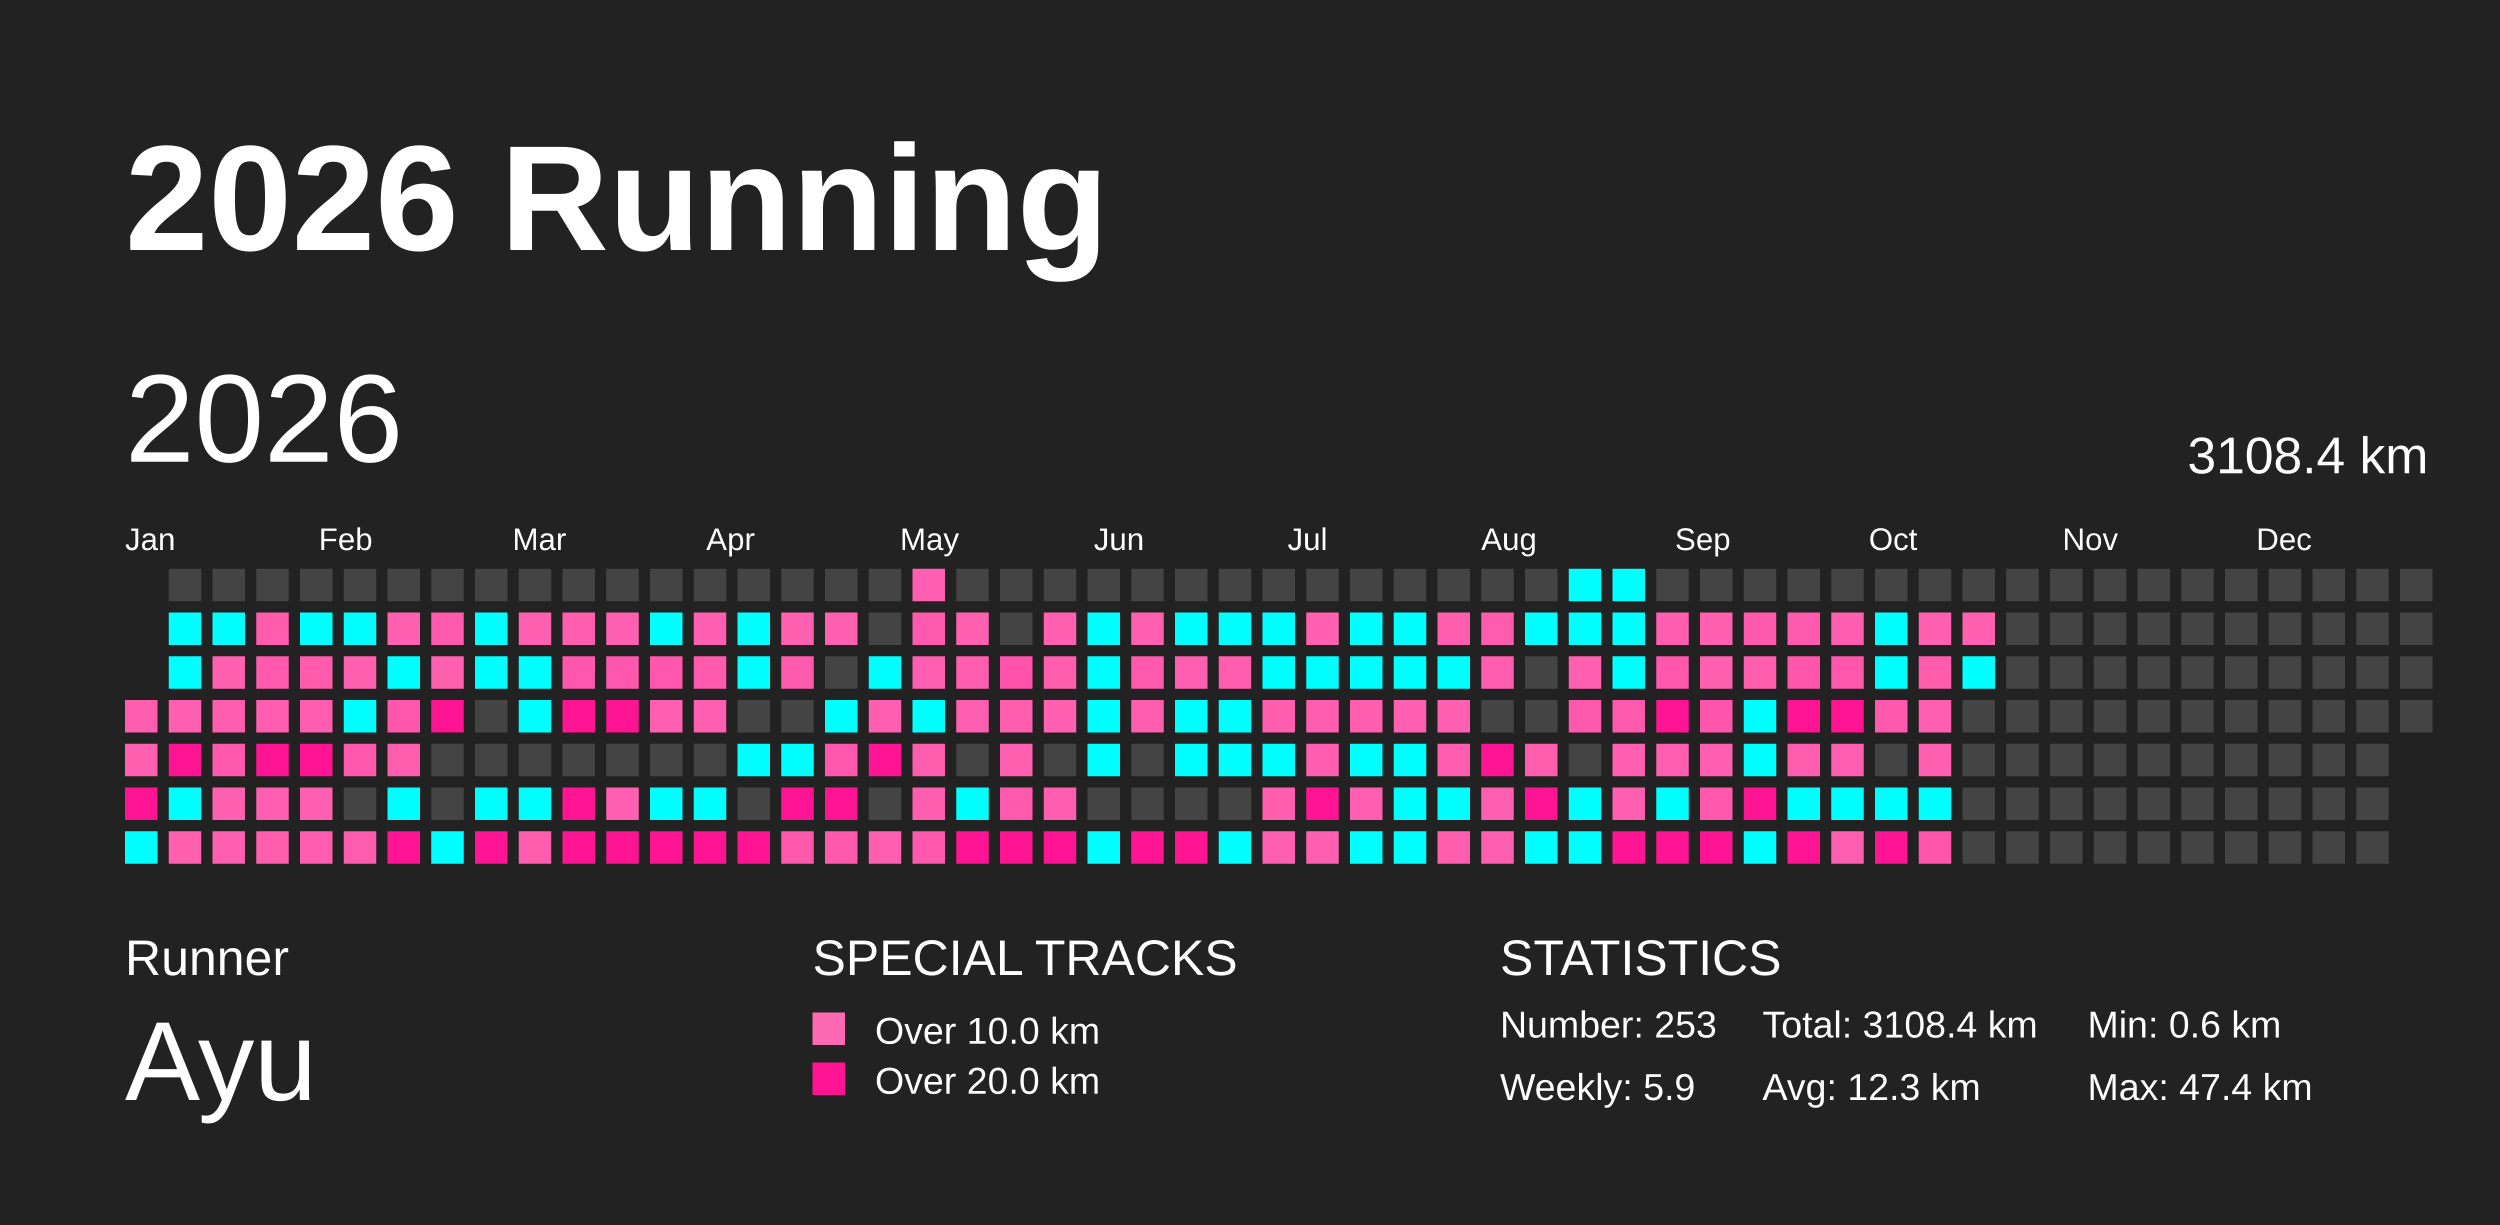
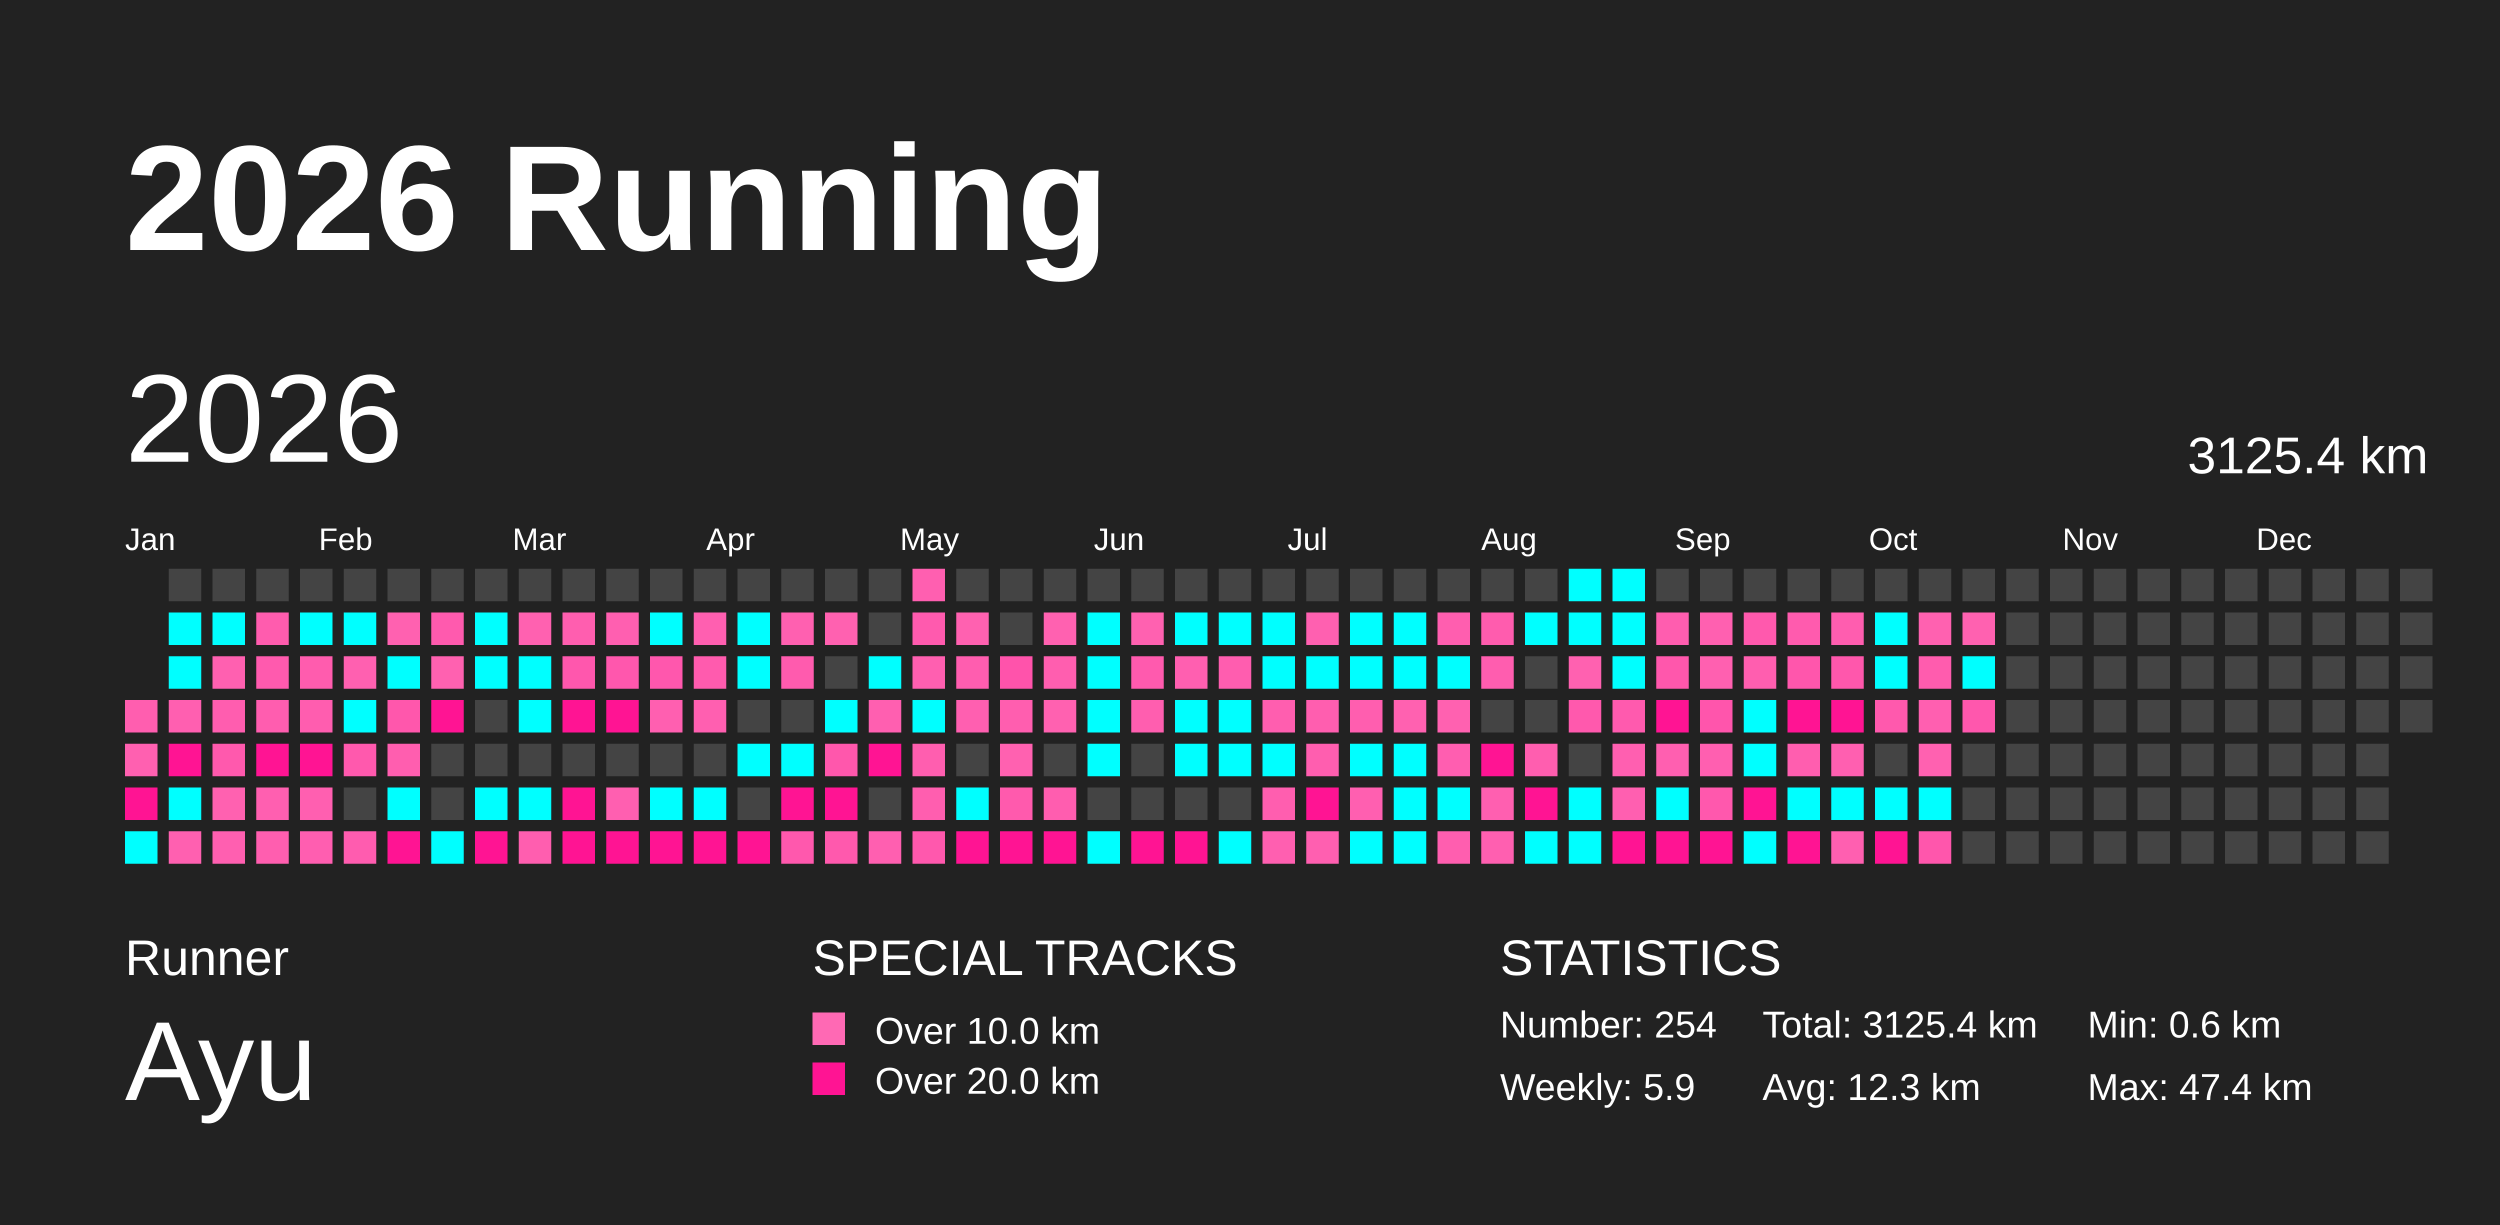
<svg xmlns="http://www.w3.org/2000/svg" baseProfile="full" height="98mm" version="1.1" viewBox="0,0,200,98" width="200mm">
  <defs>
    <pattern height="2" id="indoor-stripe" patternUnits="userSpaceOnUse" width="2">
      <line stroke="white" stroke-opacity="0.45" stroke-width="0.5" x1="0" x2="2" y1="2" y2="0" />
    </pattern>
  </defs>
  <rect fill="#222222" height="98" width="200" x="0" y="0" />
  <text fill="#FFFFFF" style="font-size:12px; font-family:Arial; font-weight:bold;" x="10" y="20">2026 Running</text>
  <text fill="#FFFFFF" style="font-size:4px; font-family:Arial" x="10" y="78">Runner</text>
  <text fill="#FFFFFF" style="font-size:9px; font-family:Arial" x="10" y="88">Ayu</text>
  <text fill="#FFFFFF" style="font-size:4px; font-family:Arial" x="65" y="78">SPECIAL TRACKS</text>
  <rect fill="#ff69b4" height="2.6" width="2.6" x="65" y="81" />
  <text fill="#FFFFFF" style="font-size:3px; font-family:Arial" x="70" y="83.5">Over 10.0 km</text>
  <rect fill="#ff1493" height="2.6" width="2.6" x="65" y="85" />
  <text fill="#FFFFFF" style="font-size:3px; font-family:Arial" x="70" y="87.5">Over 20.0 km</text>
  <text fill="#FFFFFF" style="font-size:4px; font-family:Arial" x="120" y="78">STATISTICS</text>
-   <text fill="#FFFFFF" style="font-size:3px; font-family:Arial" x="120" y="83">Number: 253</text>
+   <text fill="#FFFFFF" style="font-size:3px; font-family:Arial" x="120" y="83">Number: 254</text>
  <text fill="#FFFFFF" style="font-size:3px; font-family:Arial" x="120" y="88">Weekly: 5.9</text>
-   <text fill="#FFFFFF" style="font-size:3px; font-family:Arial" x="141" y="83">Total: 3108.4 km</text>
+   <text fill="#FFFFFF" style="font-size:3px; font-family:Arial" x="141" y="83">Total: 3125.4 km</text>
  <text fill="#FFFFFF" style="font-size:3px; font-family:Arial" x="141" y="88">Avg: 12.3 km</text>
  <text fill="#FFFFFF" style="font-size:3px; font-family:Arial" x="167" y="83">Min: 0.6 km</text>
  <text fill="#FFFFFF" style="font-size:3px; font-family:Arial" x="167" y="88">Max: 47.4 km</text>
  <text dominant-baseline="hanging" fill="#FFFFFF" style="font-size:10.0px; font-family:Arial;" x="10" y="30">2026</text>
-   <text dominant-baseline="hanging" fill="#FFFFFF" style="font-size:4.125px; font-family:Arial;" x="175" y="35">3108.4 km</text>
+   <text dominant-baseline="hanging" fill="#FFFFFF" style="font-size:4.125px; font-family:Arial;" x="175" y="35">3125.4 km</text>
  <text fill="#FFFFFF" style="font-size:2.5px; font-family:Arial" x="10.0" y="44">Jan</text>
  <text fill="#FFFFFF" style="font-size:2.5px; font-family:Arial" x="25.5" y="44">Feb</text>
  <text fill="#FFFFFF" style="font-size:2.5px; font-family:Arial" x="41.0" y="44">Mar</text>
  <text fill="#FFFFFF" style="font-size:2.5px; font-family:Arial" x="56.5" y="44">Apr</text>
  <text fill="#FFFFFF" style="font-size:2.5px; font-family:Arial" x="72.0" y="44">May</text>
  <text fill="#FFFFFF" style="font-size:2.5px; font-family:Arial" x="87.5" y="44">Jun</text>
  <text fill="#FFFFFF" style="font-size:2.5px; font-family:Arial" x="103.0" y="44">Jul</text>
  <text fill="#FFFFFF" style="font-size:2.5px; font-family:Arial" x="118.5" y="44">Aug</text>
  <text fill="#FFFFFF" style="font-size:2.5px; font-family:Arial" x="134.0" y="44">Sep</text>
  <text fill="#FFFFFF" style="font-size:2.5px; font-family:Arial" x="149.5" y="44">Oct</text>
  <text fill="#FFFFFF" style="font-size:2.5px; font-family:Arial" x="165.0" y="44">Nov</text>
  <text fill="#FFFFFF" style="font-size:2.5px; font-family:Arial" x="180.5" y="44">Dec</text>
  <rect fill="#ff5eaf" height="2.6" width="2.6" x="10.0" y="56.0" />
  <rect fill="#ff60b0" height="2.6" width="2.6" x="10.0" y="59.5" />
  <rect fill="#ff1493" height="2.6" width="2.6" x="10.0" y="63.0" />
  <rect fill="#00ffff" height="2.6" width="2.6" x="10.0" y="66.5" />
  <rect fill="#444444" height="2.6" width="2.6" x="13.5" y="45.5" />
  <rect fill="#00ffff" height="2.6" width="2.6" x="13.5" y="49.0" />
  <rect fill="#00ffff" height="2.6" width="2.6" x="13.5" y="52.5" />
  <rect fill="#ff5fb0" height="2.6" width="2.6" x="13.5" y="56.0" />
  <rect fill="#ff1493" height="2.6" width="2.6" x="13.5" y="59.5" />
  <rect fill="#00ffff" height="2.6" width="2.6" x="13.5" y="63.0" />
  <rect fill="#ff60b0" height="2.6" width="2.6" x="13.5" y="66.5" />
  <rect fill="#444444" height="2.6" width="2.6" x="17.0" y="45.5" />
  <rect fill="#00ffff" height="2.6" width="2.6" x="17.0" y="49.0" />
  <rect fill="#ff60b0" height="2.6" width="2.6" x="17.0" y="52.5" />
  <rect fill="#ff5daf" height="2.6" width="2.6" x="17.0" y="56.0" />
  <rect fill="#ff59ad" height="2.6" width="2.6" x="17.0" y="59.5" />
  <rect fill="#ff61b0" height="2.6" width="2.6" x="17.0" y="63.0" />
  <rect fill="#ff5fb0" height="2.6" width="2.6" x="17.0" y="66.5" />
  <rect fill="#444444" height="2.6" width="2.6" x="20.5" y="45.5" />
  <rect fill="#ff5cae" height="2.6" width="2.6" x="20.5" y="49.0" />
  <rect fill="#ff5aae" height="2.6" width="2.6" x="20.5" y="52.5" />
  <rect fill="#ff5daf" height="2.6" width="2.6" x="20.5" y="56.0" />
  <rect fill="#ff1493" height="2.6" width="2.6" x="20.5" y="59.5" />
  <rect fill="#ff5fb0" height="2.6" width="2.6" x="20.5" y="63.0" />
  <rect fill="#ff5eaf" height="2.6" width="2.6" x="20.5" y="66.5" />
  <rect fill="#444444" height="2.6" width="2.6" x="24.0" y="45.5" />
  <rect fill="#00ffff" height="2.6" width="2.6" x="24.0" y="49.0" />
  <rect fill="#ff5cae" height="2.6" width="2.6" x="24.0" y="52.5" />
  <rect fill="#ff5daf" height="2.6" width="2.6" x="24.0" y="56.0" />
  <rect fill="#ff1493" height="2.6" width="2.6" x="24.0" y="59.5" />
  <rect fill="#ff5fb0" height="2.6" width="2.6" x="24.0" y="63.0" />
  <rect fill="#ff5eb0" height="2.6" width="2.6" x="24.0" y="66.5" />
  <rect fill="#444444" height="2.6" width="2.6" x="27.5" y="45.5" />
  <rect fill="#00ffff" height="2.6" width="2.6" x="27.5" y="49.0" />
  <rect fill="#ff60b0" height="2.6" width="2.6" x="27.5" y="52.5" />
  <rect fill="#00ffff" height="2.6" width="2.6" x="27.5" y="56.0" />
  <rect fill="#ff59ad" height="2.6" width="2.6" x="27.5" y="59.5" />
  <rect fill="#444444" height="2.6" width="2.6" x="27.5" y="63.0" />
  <rect fill="#ff5caf" height="2.6" width="2.6" x="27.5" y="66.5" />
  <rect fill="#444444" height="2.6" width="2.6" x="31.0" y="45.5" />
  <rect fill="#ff61b0" height="2.6" width="2.6" x="31.0" y="49.0" />
  <rect fill="#00ffff" height="2.6" width="2.6" x="31.0" y="52.5" />
  <rect fill="#ff57ac" height="2.6" width="2.6" x="31.0" y="56.0" />
  <rect fill="#ff5eaf" height="2.6" width="2.6" x="31.0" y="59.5" />
  <rect fill="#00ffff" height="2.6" width="2.6" x="31.0" y="63.0" />
  <rect fill="#ff1493" height="2.6" width="2.6" x="31.0" y="66.5" />
  <rect fill="#444444" height="2.6" width="2.6" x="34.5" y="45.5" />
  <rect fill="#ff5aae" height="2.6" width="2.6" x="34.5" y="49.0" />
  <rect fill="#ff61b0" height="2.6" width="2.6" x="34.5" y="52.5" />
  <rect fill="#ff1493" height="2.6" width="2.6" x="34.5" y="56.0" />
  <rect fill="#444444" height="2.6" width="2.6" x="34.5" y="59.5" />
  <rect fill="#444444" height="2.6" width="2.6" x="34.5" y="63.0" />
  <rect fill="#00ffff" height="2.6" width="2.6" x="34.5" y="66.5" />
  <rect fill="#444444" height="2.6" width="2.6" x="38.0" y="45.5" />
  <rect fill="#00ffff" height="2.6" width="2.6" x="38.0" y="49.0" />
  <rect fill="#00ffff" height="2.6" width="2.6" x="38.0" y="52.5" />
  <rect fill="#444444" height="2.6" width="2.6" x="38.0" y="56.0" />
  <rect fill="#444444" height="2.6" width="2.6" x="38.0" y="59.5" />
  <rect fill="#00ffff" height="2.6" width="2.6" x="38.0" y="63.0" />
  <rect fill="#ff1493" height="2.6" width="2.6" x="38.0" y="66.5" />
  <rect fill="#444444" height="2.6" width="2.6" x="41.5" y="45.5" />
  <rect fill="#ff61b0" height="2.6" width="2.6" x="41.5" y="49.0" />
  <rect fill="#00ffff" height="2.6" width="2.6" x="41.5" y="52.5" />
  <rect fill="#00ffff" height="2.6" width="2.6" x="41.5" y="56.0" />
  <rect fill="#444444" height="2.6" width="2.6" x="41.5" y="59.5" />
  <rect fill="#00ffff" height="2.6" width="2.6" x="41.5" y="63.0" />
  <rect fill="#ff5eaf" height="2.6" width="2.6" x="41.5" y="66.5" />
  <rect fill="#444444" height="2.6" width="2.6" x="45.0" y="45.5" />
  <rect fill="#ff5eaf" height="2.6" width="2.6" x="45.0" y="49.0" />
  <rect fill="#ff57ad" height="2.6" width="2.6" x="45.0" y="52.5" />
  <rect fill="#ff1493" height="2.6" width="2.6" x="45.0" y="56.0" />
  <rect fill="#444444" height="2.6" width="2.6" x="45.0" y="59.5" />
  <rect fill="#ff1493" height="2.6" width="2.6" x="45.0" y="63.0" />
  <rect fill="#ff1493" height="2.6" width="2.6" x="45.0" y="66.5" />
  <rect fill="#444444" height="2.6" width="2.6" x="48.5" y="45.5" />
  <rect fill="#ff5fb0" height="2.6" width="2.6" x="48.5" y="49.0" />
  <rect fill="#ff57ad" height="2.6" width="2.6" x="48.5" y="52.5" />
  <rect fill="#ff1493" height="2.6" width="2.6" x="48.5" y="56.0" />
  <rect fill="#444444" height="2.6" width="2.6" x="48.5" y="59.5" />
  <rect fill="#ff5fb0" height="2.6" width="2.6" x="48.5" y="63.0" />
  <rect fill="#ff1493" height="2.6" width="2.6" x="48.5" y="66.5" />
  <rect fill="#444444" height="2.6" width="2.6" x="52.0" y="45.5" />
  <rect fill="#00ffff" height="2.6" width="2.6" x="52.0" y="49.0" />
  <rect fill="#ff57ad" height="2.6" width="2.6" x="52.0" y="52.5" />
  <rect fill="#ff5fb0" height="2.6" width="2.6" x="52.0" y="56.0" />
  <rect fill="#444444" height="2.6" width="2.6" x="52.0" y="59.5" />
  <rect fill="#00ffff" height="2.6" width="2.6" x="52.0" y="63.0" />
  <rect fill="#ff1493" height="2.6" width="2.6" x="52.0" y="66.5" />
  <rect fill="#444444" height="2.6" width="2.6" x="55.5" y="45.5" />
  <rect fill="#ff5fb0" height="2.6" width="2.6" x="55.5" y="49.0" />
  <rect fill="#ff5bae" height="2.6" width="2.6" x="55.5" y="52.5" />
  <rect fill="#ff5fb0" height="2.6" width="2.6" x="55.5" y="56.0" />
  <rect fill="#444444" height="2.6" width="2.6" x="55.5" y="59.5" />
  <rect fill="#00ffff" height="2.6" width="2.6" x="55.5" y="63.0" />
  <rect fill="#ff1493" height="2.6" width="2.6" x="55.5" y="66.5" />
  <rect fill="#444444" height="2.6" width="2.6" x="59.0" y="45.5" />
  <rect fill="#00ffff" height="2.6" width="2.6" x="59.0" y="49.0" />
  <rect fill="#00ffff" height="2.6" width="2.6" x="59.0" y="52.5" />
  <rect fill="#444444" height="2.6" width="2.6" x="59.0" y="56.0" />
  <rect fill="#00ffff" height="2.6" width="2.6" x="59.0" y="59.5" />
  <rect fill="#444444" height="2.6" width="2.6" x="59.0" y="63.0" />
  <rect fill="#ff1493" height="2.6" width="2.6" x="59.0" y="66.5" />
  <rect fill="#444444" height="2.6" width="2.6" x="62.5" y="45.5" />
  <rect fill="#ff60b0" height="2.6" width="2.6" x="62.5" y="49.0" />
  <rect fill="#ff5bae" height="2.6" width="2.6" x="62.5" y="52.5" />
  <rect fill="#444444" height="2.6" width="2.6" x="62.5" y="56.0" />
  <rect fill="#00ffff" height="2.6" width="2.6" x="62.5" y="59.5" />
  <rect fill="#ff1493" height="2.6" width="2.6" x="62.5" y="63.0" />
  <rect fill="#ff58ad" height="2.6" width="2.6" x="62.5" y="66.5" />
  <rect fill="#444444" height="2.6" width="2.6" x="66.0" y="45.5" />
  <rect fill="#ff61b0" height="2.6" width="2.6" x="66.0" y="49.0" />
  <rect fill="#444444" height="2.6" width="2.6" x="66.0" y="52.5" />
  <rect fill="#00ffff" height="2.6" width="2.6" x="66.0" y="56.0" />
  <rect fill="#ff57ac" height="2.6" width="2.6" x="66.0" y="59.5" />
  <rect fill="#ff1493" height="2.6" width="2.6" x="66.0" y="63.0" />
  <rect fill="#ff59ad" height="2.6" width="2.6" x="66.0" y="66.5" />
  <rect fill="#444444" height="2.6" width="2.6" x="69.5" y="45.5" />
  <rect fill="#444444" height="2.6" width="2.6" x="69.5" y="49.0" />
  <rect fill="#00ffff" height="2.6" width="2.6" x="69.5" y="52.5" />
  <rect fill="#ff5fb0" height="2.6" width="2.6" x="69.5" y="56.0" />
  <rect fill="#ff1493" height="2.6" width="2.6" x="69.5" y="59.5" />
  <rect fill="#444444" height="2.6" width="2.6" x="69.5" y="63.0" />
  <rect fill="#ff5fb0" height="2.6" width="2.6" x="69.5" y="66.5" />
  <rect fill="#ff5fb0" height="2.6" width="2.6" x="73.0" y="45.5" />
  <rect fill="#ff5aae" height="2.6" width="2.6" x="73.0" y="49.0" />
  <rect fill="#ff5fb0" height="2.6" width="2.6" x="73.0" y="52.5" />
  <rect fill="#00ffff" height="2.6" width="2.6" x="73.0" y="56.0" />
  <rect fill="#ff5eaf" height="2.6" width="2.6" x="73.0" y="59.5" />
  <rect fill="#ff5eaf" height="2.6" width="2.6" x="73.0" y="63.0" />
  <rect fill="#ff58ad" height="2.6" width="2.6" x="73.0" y="66.5" />
  <rect fill="#444444" height="2.6" width="2.6" x="76.5" y="45.5" />
  <rect fill="#ff61b0" height="2.6" width="2.6" x="76.5" y="49.0" />
  <rect fill="#ff5daf" height="2.6" width="2.6" x="76.5" y="52.5" />
  <rect fill="#ff5fb0" height="2.6" width="2.6" x="76.5" y="56.0" />
  <rect fill="#444444" height="2.6" width="2.6" x="76.5" y="59.5" />
  <rect fill="#00ffff" height="2.6" width="2.6" x="76.5" y="63.0" />
  <rect fill="#ff1493" height="2.6" width="2.6" x="76.5" y="66.5" />
  <rect fill="#444444" height="2.6" width="2.6" x="80.0" y="45.5" />
  <rect fill="#444444" height="2.6" width="2.6" x="80.0" y="49.0" />
  <rect fill="#ff53ab" height="2.6" width="2.6" x="80.0" y="52.5" />
  <rect fill="#ff5eaf" height="2.6" width="2.6" x="80.0" y="56.0" />
  <rect fill="#ff61b0" height="2.6" width="2.6" x="80.0" y="59.5" />
  <rect fill="#ff5aad" height="2.6" width="2.6" x="80.0" y="63.0" />
  <rect fill="#ff1493" height="2.6" width="2.6" x="80.0" y="66.5" />
  <rect fill="#444444" height="2.6" width="2.6" x="83.5" y="45.5" />
  <rect fill="#ff61b0" height="2.6" width="2.6" x="83.5" y="49.0" />
  <rect fill="#ff5eaf" height="2.6" width="2.6" x="83.5" y="52.5" />
  <rect fill="#ff61b0" height="2.6" width="2.6" x="83.5" y="56.0" />
  <rect fill="#444444" height="2.6" width="2.6" x="83.5" y="59.5" />
  <rect fill="#ff5daf" height="2.6" width="2.6" x="83.5" y="63.0" />
  <rect fill="#ff1493" height="2.6" width="2.6" x="83.5" y="66.5" />
  <rect fill="#444444" height="2.6" width="2.6" x="87.0" y="45.5" />
  <rect fill="#00ffff" height="2.6" width="2.6" x="87.0" y="49.0" />
  <rect fill="#00ffff" height="2.6" width="2.6" x="87.0" y="52.5" />
  <rect fill="#00ffff" height="2.6" width="2.6" x="87.0" y="56.0" />
  <rect fill="#00ffff" height="2.6" width="2.6" x="87.0" y="59.5" />
  <rect fill="#444444" height="2.6" width="2.6" x="87.0" y="63.0" />
  <rect fill="#00ffff" height="2.6" width="2.6" x="87.0" y="66.5" />
  <rect fill="#444444" height="2.6" width="2.6" x="90.5" y="45.5" />
  <rect fill="#ff61b0" height="2.6" width="2.6" x="90.5" y="49.0" />
  <rect fill="#ff5aae" height="2.6" width="2.6" x="90.5" y="52.5" />
  <rect fill="#ff5eaf" height="2.6" width="2.6" x="90.5" y="56.0" />
  <rect fill="#444444" height="2.6" width="2.6" x="90.5" y="59.5" />
  <rect fill="#444444" height="2.6" width="2.6" x="90.5" y="63.0" />
  <rect fill="#ff1493" height="2.6" width="2.6" x="90.5" y="66.5" />
  <rect fill="#444444" height="2.6" width="2.6" x="94.0" y="45.5" />
  <rect fill="#00ffff" height="2.6" width="2.6" x="94.0" y="49.0" />
  <rect fill="#ff5fb0" height="2.6" width="2.6" x="94.0" y="52.5" />
  <rect fill="#00ffff" height="2.6" width="2.6" x="94.0" y="56.0" />
  <rect fill="#00ffff" height="2.6" width="2.6" x="94.0" y="59.5" />
  <rect fill="#444444" height="2.6" width="2.6" x="94.0" y="63.0" />
  <rect fill="#ff1493" height="2.6" width="2.6" x="94.0" y="66.5" />
  <rect fill="#444444" height="2.6" width="2.6" x="97.5" y="45.5" />
  <rect fill="#00ffff" height="2.6" width="2.6" x="97.5" y="49.0" />
  <rect fill="#ff5daf" height="2.6" width="2.6" x="97.5" y="52.5" />
  <rect fill="#00ffff" height="2.6" width="2.6" x="97.5" y="56.0" />
  <rect fill="#00ffff" height="2.6" width="2.6" x="97.5" y="59.5" />
  <rect fill="#444444" height="2.6" width="2.6" x="97.5" y="63.0" />
  <rect fill="#00ffff" height="2.6" width="2.6" x="97.5" y="66.5" />
  <rect fill="#444444" height="2.6" width="2.6" x="101.0" y="45.5" />
  <rect fill="#00ffff" height="2.6" width="2.6" x="101.0" y="49.0" />
  <rect fill="#00ffff" height="2.6" width="2.6" x="101.0" y="52.5" />
  <rect fill="#ff5eaf" height="2.6" width="2.6" x="101.0" y="56.0" />
  <rect fill="#00ffff" height="2.6" width="2.6" x="101.0" y="59.5" />
  <rect fill="#ff5eaf" height="2.6" width="2.6" x="101.0" y="63.0" />
  <rect fill="#ff5fb0" height="2.6" width="2.6" x="101.0" y="66.5" />
  <rect fill="#444444" height="2.6" width="2.6" x="104.5" y="45.5" />
  <rect fill="#ff60b0" height="2.6" width="2.6" x="104.5" y="49.0" />
  <rect fill="#00ffff" height="2.6" width="2.6" x="104.5" y="52.5" />
  <rect fill="#ff5eaf" height="2.6" width="2.6" x="104.5" y="56.0" />
  <rect fill="#ff5eaf" height="2.6" width="2.6" x="104.5" y="59.5" />
  <rect fill="#ff1493" height="2.6" width="2.6" x="104.5" y="63.0" />
  <rect fill="#ff5fb0" height="2.6" width="2.6" x="104.5" y="66.5" />
  <rect fill="#444444" height="2.6" width="2.6" x="108.0" y="45.5" />
  <rect fill="#00ffff" height="2.6" width="2.6" x="108.0" y="49.0" />
  <rect fill="#00ffff" height="2.6" width="2.6" x="108.0" y="52.5" />
  <rect fill="#ff5eaf" height="2.6" width="2.6" x="108.0" y="56.0" />
  <rect fill="#00ffff" height="2.6" width="2.6" x="108.0" y="59.5" />
  <rect fill="#ff5fb0" height="2.6" width="2.6" x="108.0" y="63.0" />
  <rect fill="#00ffff" height="2.6" width="2.6" x="108.0" y="66.5" />
  <rect fill="#444444" height="2.6" width="2.6" x="111.5" y="45.5" />
  <rect fill="#00ffff" height="2.6" width="2.6" x="111.5" y="49.0" />
  <rect fill="#00ffff" height="2.6" width="2.6" x="111.5" y="52.5" />
  <rect fill="#ff61b0" height="2.6" width="2.6" x="111.5" y="56.0" />
  <rect fill="#00ffff" height="2.6" width="2.6" x="111.5" y="59.5" />
  <rect fill="#00ffff" height="2.6" width="2.6" x="111.5" y="63.0" />
  <rect fill="#00ffff" height="2.6" width="2.6" x="111.5" y="66.5" />
  <rect fill="#444444" height="2.6" width="2.6" x="115.0" y="45.5" />
  <rect fill="#ff5eaf" height="2.6" width="2.6" x="115.0" y="49.0" />
  <rect fill="#00ffff" height="2.6" width="2.6" x="115.0" y="52.5" />
  <rect fill="#ff61b0" height="2.6" width="2.6" x="115.0" y="56.0" />
  <rect fill="#ff5eb0" height="2.6" width="2.6" x="115.0" y="59.5" />
  <rect fill="#00ffff" height="2.6" width="2.6" x="115.0" y="63.0" />
  <rect fill="#ff5eaf" height="2.6" width="2.6" x="115.0" y="66.5" />
  <rect fill="#444444" height="2.6" width="2.6" x="118.5" y="45.5" />
  <rect fill="#ff5cae" height="2.6" width="2.6" x="118.5" y="49.0" />
  <rect fill="#ff5daf" height="2.6" width="2.6" x="118.5" y="52.5" />
  <rect fill="#444444" height="2.6" width="2.6" x="118.5" y="56.0" />
  <rect fill="#ff1493" height="2.6" width="2.6" x="118.5" y="59.5" />
  <rect fill="#ff5fb0" height="2.6" width="2.6" x="118.5" y="63.0" />
  <rect fill="#ff5fb0" height="2.6" width="2.6" x="118.5" y="66.5" />
  <rect fill="#444444" height="2.6" width="2.6" x="122.0" y="45.5" />
  <rect fill="#00ffff" height="2.6" width="2.6" x="122.0" y="49.0" />
  <rect fill="#444444" height="2.6" width="2.6" x="122.0" y="52.5" />
  <rect fill="#444444" height="2.6" width="2.6" x="122.0" y="56.0" />
  <rect fill="#ff5eaf" height="2.6" width="2.6" x="122.0" y="59.5" />
  <rect fill="#ff1493" height="2.6" width="2.6" x="122.0" y="63.0" />
  <rect fill="#00ffff" height="2.6" width="2.6" x="122.0" y="66.5" />
  <rect fill="#00ffff" height="2.6" width="2.6" x="125.5" y="45.5" />
  <rect fill="#00ffff" height="2.6" width="2.6" x="125.5" y="49.0" />
  <rect fill="#ff61b0" height="2.6" width="2.6" x="125.5" y="52.5" />
  <rect fill="#ff59ad" height="2.6" width="2.6" x="125.5" y="56.0" />
  <rect fill="#444444" height="2.6" width="2.6" x="125.5" y="59.5" />
  <rect fill="#00ffff" height="2.6" width="2.6" x="125.5" y="63.0" />
  <rect fill="#00ffff" height="2.6" width="2.6" x="125.5" y="66.5" />
  <rect fill="#00ffff" height="2.6" width="2.6" x="129.0" y="45.5" />
  <rect fill="#00ffff" height="2.6" width="2.6" x="129.0" y="49.0" />
  <rect fill="#00ffff" height="2.6" width="2.6" x="129.0" y="52.5" />
  <rect fill="#ff5aae" height="2.6" width="2.6" x="129.0" y="56.0" />
  <rect fill="#ff5fb0" height="2.6" width="2.6" x="129.0" y="59.5" />
  <rect fill="#ff5fb0" height="2.6" width="2.6" x="129.0" y="63.0" />
  <rect fill="#ff1493" height="2.6" width="2.6" x="129.0" y="66.5" />
  <rect fill="#444444" height="2.6" width="2.6" x="132.5" y="45.5" />
  <rect fill="#ff5daf" height="2.6" width="2.6" x="132.5" y="49.0" />
  <rect fill="#ff57ac" height="2.6" width="2.6" x="132.5" y="52.5" />
  <rect fill="#ff1493" height="2.6" width="2.6" x="132.5" y="56.0" />
  <rect fill="#ff5fb0" height="2.6" width="2.6" x="132.5" y="59.5" />
  <rect fill="#00ffff" height="2.6" width="2.6" x="132.5" y="63.0" />
  <rect fill="#ff1493" height="2.6" width="2.6" x="132.5" y="66.5" />
  <rect fill="#444444" height="2.6" width="2.6" x="136.0" y="45.5" />
  <rect fill="#ff60b0" height="2.6" width="2.6" x="136.0" y="49.0" />
  <rect fill="#ff60b0" height="2.6" width="2.6" x="136.0" y="52.5" />
  <rect fill="#ff55ac" height="2.6" width="2.6" x="136.0" y="56.0" />
  <rect fill="#ff5fb0" height="2.6" width="2.6" x="136.0" y="59.5" />
  <rect fill="#ff58ad" height="2.6" width="2.6" x="136.0" y="63.0" />
  <rect fill="#ff1493" height="2.6" width="2.6" x="136.0" y="66.5" />
  <rect fill="#444444" height="2.6" width="2.6" x="139.5" y="45.5" />
  <rect fill="#ff59ad" height="2.6" width="2.6" x="139.5" y="49.0" />
  <rect fill="#ff5eaf" height="2.6" width="2.6" x="139.5" y="52.5" />
  <rect fill="#00ffff" height="2.6" width="2.6" x="139.5" y="56.0" />
  <rect fill="#00ffff" height="2.6" width="2.6" x="139.5" y="59.5" />
  <rect fill="#ff1493" height="2.6" width="2.6" x="139.5" y="63.0" />
  <rect fill="#00ffff" height="2.6" width="2.6" x="139.5" y="66.5" />
  <rect fill="#444444" height="2.6" width="2.6" x="143.0" y="45.5" />
  <rect fill="#ff5bae" height="2.6" width="2.6" x="143.0" y="49.0" />
  <rect fill="#ff56ac" height="2.6" width="2.6" x="143.0" y="52.5" />
  <rect fill="#ff1493" height="2.6" width="2.6" x="143.0" y="56.0" />
  <rect fill="#ff5eaf" height="2.6" width="2.6" x="143.0" y="59.5" />
  <rect fill="#00ffff" height="2.6" width="2.6" x="143.0" y="63.0" />
  <rect fill="#ff1493" height="2.6" width="2.6" x="143.0" y="66.5" />
  <rect fill="#444444" height="2.6" width="2.6" x="146.5" y="45.5" />
  <rect fill="#ff5daf" height="2.6" width="2.6" x="146.5" y="49.0" />
  <rect fill="#ff57ac" height="2.6" width="2.6" x="146.5" y="52.5" />
  <rect fill="#ff1493" height="2.6" width="2.6" x="146.5" y="56.0" />
  <rect fill="#ff5fb0" height="2.6" width="2.6" x="146.5" y="59.5" />
  <rect fill="#00ffff" height="2.6" width="2.6" x="146.5" y="63.0" />
  <rect fill="#ff5fb0" height="2.6" width="2.6" x="146.5" y="66.5" />
  <rect fill="#444444" height="2.6" width="2.6" x="150.0" y="45.5" />
  <rect fill="#00ffff" height="2.6" width="2.6" x="150.0" y="49.0" />
  <rect fill="#00ffff" height="2.6" width="2.6" x="150.0" y="52.5" />
  <rect fill="#ff59ad" height="2.6" width="2.6" x="150.0" y="56.0" />
  <rect fill="#444444" height="2.6" width="2.6" x="150.0" y="59.5" />
  <rect fill="#00ffff" height="2.6" width="2.6" x="150.0" y="63.0" />
  <rect fill="#ff1493" height="2.6" width="2.6" x="150.0" y="66.5" />
  <rect fill="#444444" height="2.6" width="2.6" x="153.5" y="45.5" />
  <rect fill="#ff61b0" height="2.6" width="2.6" x="153.5" y="49.0" />
  <rect fill="#ff5cae" height="2.6" width="2.6" x="153.5" y="52.5" />
  <rect fill="#ff5fb0" height="2.6" width="2.6" x="153.5" y="56.0" />
  <rect fill="#ff61b0" height="2.6" width="2.6" x="153.5" y="59.5" />
  <rect fill="#00ffff" height="2.6" width="2.6" x="153.5" y="63.0" />
  <rect fill="#ff56ac" height="2.6" width="2.6" x="153.5" y="66.5" />
  <rect fill="#444444" height="2.6" width="2.6" x="157.0" y="45.5" />
  <rect fill="#ff61b0" height="2.6" width="2.6" x="157.0" y="49.0" />
  <rect fill="#00ffff" height="2.6" width="2.6" x="157.0" y="52.5" />
-   <rect fill="#444444" height="2.6" width="2.6" x="157.0" y="56.0" />
+   <rect fill="#ff57ad" height="2.6" width="2.6" x="157.0" y="56.0" />
  <rect fill="#444444" height="2.6" width="2.6" x="157.0" y="59.5" />
  <rect fill="#444444" height="2.6" width="2.6" x="157.0" y="63.0" />
  <rect fill="#444444" height="2.6" width="2.6" x="157.0" y="66.5" />
  <rect fill="#444444" height="2.6" width="2.6" x="160.5" y="45.5" />
  <rect fill="#444444" height="2.6" width="2.6" x="160.5" y="49.0" />
  <rect fill="#444444" height="2.6" width="2.6" x="160.5" y="52.5" />
  <rect fill="#444444" height="2.6" width="2.6" x="160.5" y="56.0" />
  <rect fill="#444444" height="2.6" width="2.6" x="160.5" y="59.5" />
  <rect fill="#444444" height="2.6" width="2.6" x="160.5" y="63.0" />
  <rect fill="#444444" height="2.6" width="2.6" x="160.5" y="66.5" />
  <rect fill="#444444" height="2.6" width="2.6" x="164.0" y="45.5" />
  <rect fill="#444444" height="2.6" width="2.6" x="164.0" y="49.0" />
  <rect fill="#444444" height="2.6" width="2.6" x="164.0" y="52.5" />
  <rect fill="#444444" height="2.6" width="2.6" x="164.0" y="56.0" />
  <rect fill="#444444" height="2.6" width="2.6" x="164.0" y="59.5" />
  <rect fill="#444444" height="2.6" width="2.6" x="164.0" y="63.0" />
  <rect fill="#444444" height="2.6" width="2.6" x="164.0" y="66.5" />
  <rect fill="#444444" height="2.6" width="2.6" x="167.5" y="45.5" />
  <rect fill="#444444" height="2.6" width="2.6" x="167.5" y="49.0" />
  <rect fill="#444444" height="2.6" width="2.6" x="167.5" y="52.5" />
  <rect fill="#444444" height="2.6" width="2.6" x="167.5" y="56.0" />
  <rect fill="#444444" height="2.6" width="2.6" x="167.5" y="59.5" />
  <rect fill="#444444" height="2.6" width="2.6" x="167.5" y="63.0" />
  <rect fill="#444444" height="2.6" width="2.6" x="167.5" y="66.5" />
  <rect fill="#444444" height="2.6" width="2.6" x="171.0" y="45.5" />
  <rect fill="#444444" height="2.6" width="2.6" x="171.0" y="49.0" />
  <rect fill="#444444" height="2.6" width="2.6" x="171.0" y="52.5" />
  <rect fill="#444444" height="2.6" width="2.6" x="171.0" y="56.0" />
  <rect fill="#444444" height="2.6" width="2.6" x="171.0" y="59.5" />
  <rect fill="#444444" height="2.6" width="2.6" x="171.0" y="63.0" />
  <rect fill="#444444" height="2.6" width="2.6" x="171.0" y="66.5" />
  <rect fill="#444444" height="2.6" width="2.6" x="174.5" y="45.5" />
  <rect fill="#444444" height="2.6" width="2.6" x="174.5" y="49.0" />
  <rect fill="#444444" height="2.6" width="2.6" x="174.5" y="52.5" />
  <rect fill="#444444" height="2.6" width="2.6" x="174.5" y="56.0" />
  <rect fill="#444444" height="2.6" width="2.6" x="174.5" y="59.5" />
  <rect fill="#444444" height="2.6" width="2.6" x="174.5" y="63.0" />
  <rect fill="#444444" height="2.6" width="2.6" x="174.5" y="66.5" />
  <rect fill="#444444" height="2.6" width="2.6" x="178.0" y="45.5" />
  <rect fill="#444444" height="2.6" width="2.6" x="178.0" y="49.0" />
  <rect fill="#444444" height="2.6" width="2.6" x="178.0" y="52.5" />
  <rect fill="#444444" height="2.6" width="2.6" x="178.0" y="56.0" />
  <rect fill="#444444" height="2.6" width="2.6" x="178.0" y="59.5" />
  <rect fill="#444444" height="2.6" width="2.6" x="178.0" y="63.0" />
  <rect fill="#444444" height="2.6" width="2.6" x="178.0" y="66.5" />
  <rect fill="#444444" height="2.6" width="2.6" x="181.5" y="45.5" />
  <rect fill="#444444" height="2.6" width="2.6" x="181.5" y="49.0" />
  <rect fill="#444444" height="2.6" width="2.6" x="181.5" y="52.5" />
  <rect fill="#444444" height="2.6" width="2.6" x="181.5" y="56.0" />
  <rect fill="#444444" height="2.6" width="2.6" x="181.5" y="59.5" />
  <rect fill="#444444" height="2.6" width="2.6" x="181.5" y="63.0" />
  <rect fill="#444444" height="2.6" width="2.6" x="181.5" y="66.5" />
  <rect fill="#444444" height="2.6" width="2.6" x="185.0" y="45.5" />
  <rect fill="#444444" height="2.6" width="2.6" x="185.0" y="49.0" />
  <rect fill="#444444" height="2.6" width="2.6" x="185.0" y="52.5" />
  <rect fill="#444444" height="2.6" width="2.6" x="185.0" y="56.0" />
  <rect fill="#444444" height="2.6" width="2.6" x="185.0" y="59.5" />
  <rect fill="#444444" height="2.6" width="2.6" x="185.0" y="63.0" />
  <rect fill="#444444" height="2.6" width="2.6" x="185.0" y="66.5" />
  <rect fill="#444444" height="2.6" width="2.6" x="188.5" y="45.5" />
  <rect fill="#444444" height="2.6" width="2.6" x="188.5" y="49.0" />
  <rect fill="#444444" height="2.6" width="2.6" x="188.5" y="52.5" />
  <rect fill="#444444" height="2.6" width="2.6" x="188.5" y="56.0" />
  <rect fill="#444444" height="2.6" width="2.6" x="188.5" y="59.5" />
  <rect fill="#444444" height="2.6" width="2.6" x="188.5" y="63.0" />
  <rect fill="#444444" height="2.6" width="2.6" x="188.5" y="66.5" />
  <rect fill="#444444" height="2.6" width="2.6" x="192.0" y="45.5" />
  <rect fill="#444444" height="2.6" width="2.6" x="192.0" y="49.0" />
  <rect fill="#444444" height="2.6" width="2.6" x="192.0" y="52.5" />
  <rect fill="#444444" height="2.6" width="2.6" x="192.0" y="56.0" />
</svg>
